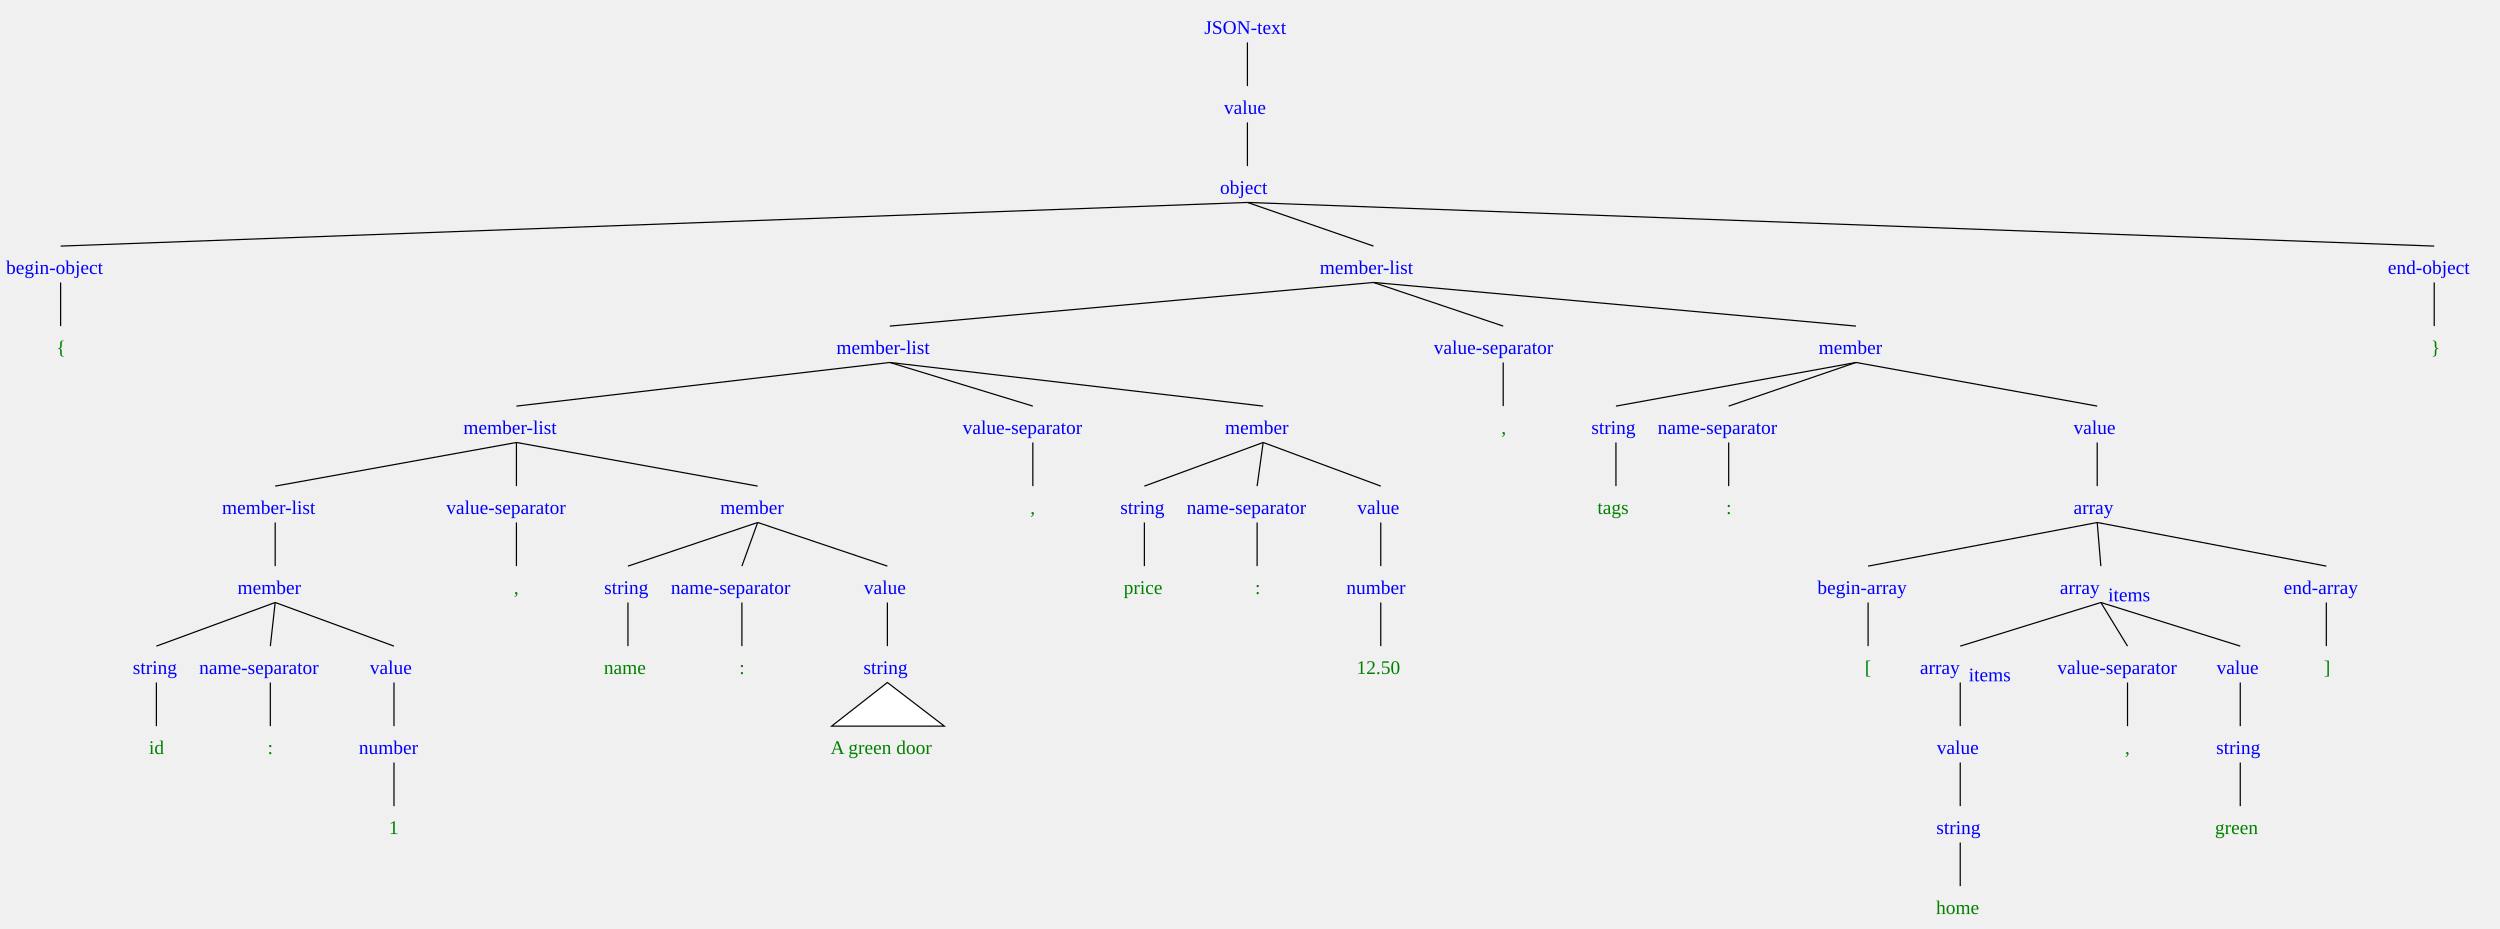
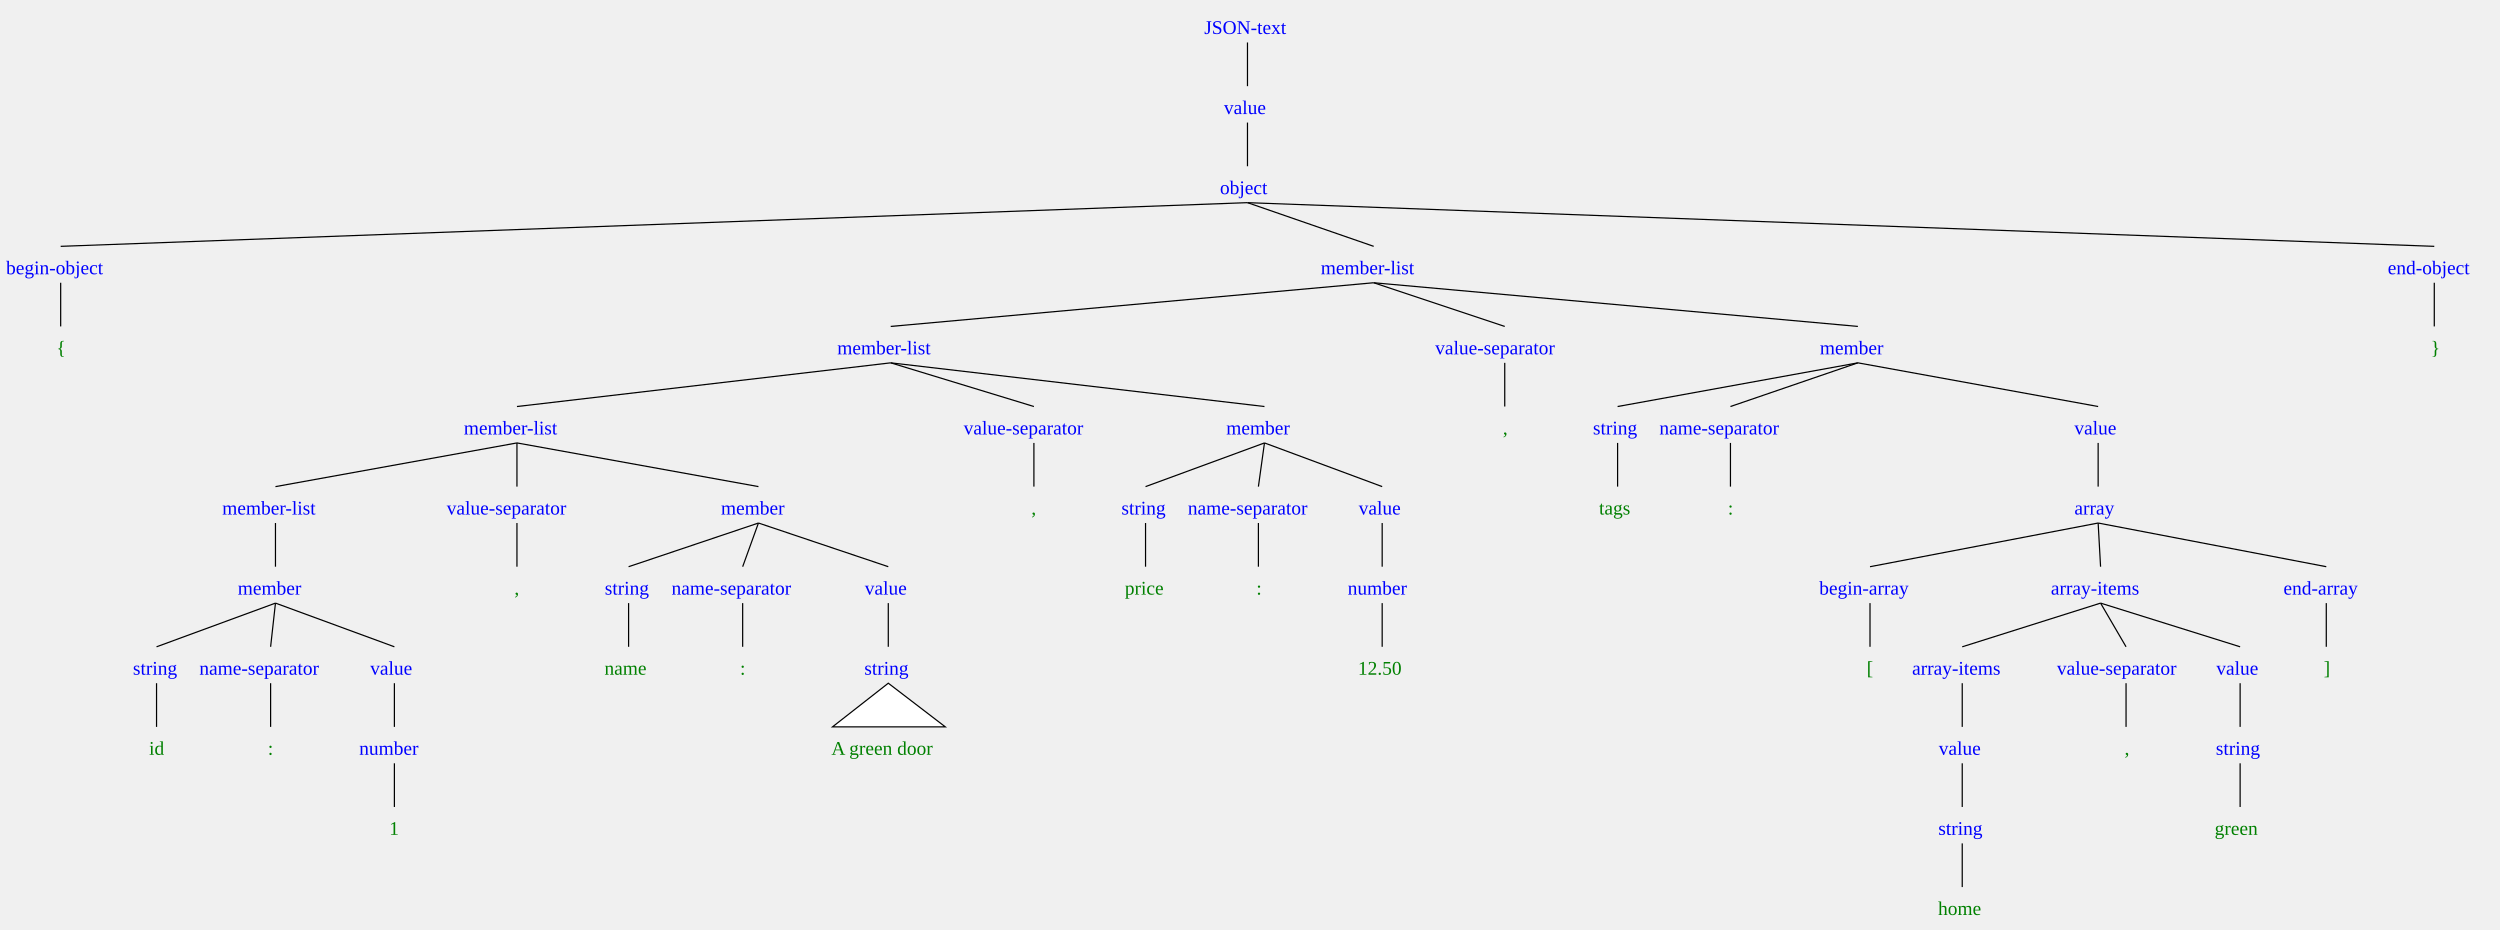
- <svg xmlns="http://www.w3.org/2000/svg" width="2062.266" height="766" version="1.1">
+ <svg xmlns="http://www.w3.org/2000/svg" width="2060.156" height="766" version="1.1">
  <text style="fill: green; font-size: 16px;" x="1597.078" y="754"> home</text>
  <text style="fill: green; font-size: 16px;" x="320.75" y="688"> 1</text>
  <text style="fill: blue; font-size: 16px;" x="1597.266" y="688">string</text>
  <line style="stroke:black; stroke-width:1;" x1="1617" y1="731" x2="1617" y2="695" />
-   <text style="fill: green; font-size: 16px;" x="1827.109" y="688"> green</text>
+   <text style="fill: green; font-size: 16px;" x="1825.0" y="688"> green</text>
  <text style="fill: green; font-size: 16px;" x="122.844" y="622"> id</text>
  <text style="fill: green; font-size: 16px;" x="220.711" y="622"> :</text>
  <text style="fill: blue; font-size: 16px;" x="296.0" y="622">number</text>
  <line style="stroke:black; stroke-width:1;" x1="325" y1="665" x2="325" y2="629" />
  <text style="fill: green; font-size: 16px;" x="685.109" y="622"> A green door</text>
  <text style="fill: blue; font-size: 16px;" x="1597.633" y="622">value</text>
  <line style="stroke:black; stroke-width:1;" x1="1617" y1="665" x2="1617" y2="629" />
-   <text style="fill: green; font-size: 16px;" x="1752.859" y="622"> ,</text>
-   <text style="fill: blue; font-size: 16px;" x="1828.094" y="622">string</text>
-   <line style="stroke:black; stroke-width:1;" x1="1848" y1="665" x2="1848" y2="629" />
+   <text style="fill: green; font-size: 16px;" x="1750.75" y="622"> ,</text>
+   <text style="fill: blue; font-size: 16px;" x="1825.984" y="622">string</text>
+   <line style="stroke:black; stroke-width:1;" x1="1846" y1="665" x2="1846" y2="629" />
  <text style="fill: blue; font-size: 16px;" x="109.531" y="556">string</text>
  <line style="stroke:black; stroke-width:1;" x1="129" y1="599" x2="129" y2="563" />
  <text style="fill: blue; font-size: 16px;" x="164.266" y="556">name-separator</text>
  <line style="stroke:black; stroke-width:1;" x1="223" y1="599" x2="223" y2="563" />
  <text style="fill: blue; font-size: 16px;" x="305.055" y="556">value</text>
  <line style="stroke:black; stroke-width:1;" x1="325" y1="599" x2="325" y2="563" />
  <text style="fill: green; font-size: 16px;" x="498.109" y="556"> name</text>
  <text style="fill: green; font-size: 16px;" x="609.82" y="556"> :</text>
  <text style="fill: blue; font-size: 16px;" x="712.242" y="556">string</text>
  <polygon style="fill: white; stroke: black; stroke-width:1;" points="779 599 686 599 732 563" />
  <text style="fill: green; font-size: 16px;" x="1119.008" y="556"> 12.50</text>
  <text style="fill: green; font-size: 16px;" x="1538.258" y="556"> [</text>
-   <text style="fill: blue; font-size: 16px;" x="1583.758" y="556">array</text>
-   <text style="fill: blue; font-size: 16px;" x="1624" y="562">items</text>
+   <text style="fill: blue; font-size: 16px;" x="1575.672" y="556">array-items</text>
  <line style="stroke:black; stroke-width:1;" x1="1617" y1="599" x2="1617" y2="563" />
-   <text style="fill: blue; font-size: 16px;" x="1697.109" y="556">value-separator</text>
-   <line style="stroke:black; stroke-width:1;" x1="1755" y1="599" x2="1755" y2="563" />
-   <text style="fill: blue; font-size: 16px;" x="1828.461" y="556">value</text>
-   <line style="stroke:black; stroke-width:1;" x1="1848" y1="599" x2="1848" y2="563" />
-   <text style="fill: green; font-size: 16px;" x="1916.977" y="556"> ]</text>
+   <text style="fill: blue; font-size: 16px;" x="1695.0" y="556">value-separator</text>
+   <line style="stroke:black; stroke-width:1;" x1="1752" y1="599" x2="1752" y2="563" />
+   <text style="fill: blue; font-size: 16px;" x="1826.352" y="556">value</text>
+   <line style="stroke:black; stroke-width:1;" x1="1846" y1="599" x2="1846" y2="563" />
+   <text style="fill: green; font-size: 16px;" x="1914.867" y="556"> ]</text>
  <text style="fill: blue; font-size: 16px;" x="195.922" y="490">member</text>
  <line style="stroke:black; stroke-width:1;" x1="129" y1="533" x2="227" y2="497" />
  <line style="stroke:black; stroke-width:1;" x1="223" y1="533" x2="227" y2="497" />
  <line style="stroke:black; stroke-width:1;" x1="325" y1="533" x2="227" y2="497" />
  <text style="fill: green; font-size: 16px;" x="423.859" y="490"> ,</text>
  <text style="fill: blue; font-size: 16px;" x="498.375" y="490">string</text>
  <line style="stroke:black; stroke-width:1;" x1="518" y1="533" x2="518" y2="497" />
  <text style="fill: blue; font-size: 16px;" x="553.375" y="490">name-separator</text>
  <line style="stroke:black; stroke-width:1;" x1="612" y1="533" x2="612" y2="497" />
  <text style="fill: blue; font-size: 16px;" x="712.609" y="490">value</text>
  <line style="stroke:black; stroke-width:1;" x1="732" y1="533" x2="732" y2="497" />
  <text style="fill: green; font-size: 16px;" x="926.922" y="490"> price</text>
  <text style="fill: green; font-size: 16px;" x="1035.289" y="490"> :</text>
  <text style="fill: blue; font-size: 16px;" x="1110.578" y="490">number</text>
  <line style="stroke:black; stroke-width:1;" x1="1139" y1="533" x2="1139" y2="497" />
  <text style="fill: blue; font-size: 16px;" x="1499.156" y="490">begin-array</text>
  <line style="stroke:black; stroke-width:1;" x1="1541" y1="533" x2="1541" y2="497" />
-   <text style="fill: blue; font-size: 16px;" x="1699.172" y="490">array</text>
-   <text style="fill: blue; font-size: 16px;" x="1739" y="496">items</text>
-   <line style="stroke:black; stroke-width:1;" x1="1617" y1="533" x2="1733" y2="497" />
-   <line style="stroke:black; stroke-width:1;" x1="1755" y1="533" x2="1733" y2="497" />
-   <line style="stroke:black; stroke-width:1;" x1="1848" y1="533" x2="1733" y2="497" />
-   <text style="fill: blue; font-size: 16px;" x="1883.812" y="490">end-array</text>
-   <line style="stroke:black; stroke-width:1;" x1="1919" y1="533" x2="1919" y2="497" />
+   <text style="fill: blue; font-size: 16px;" x="1690.031" y="490">array-items</text>
+   <line style="stroke:black; stroke-width:1;" x1="1617" y1="533" x2="1731" y2="497" />
+   <line style="stroke:black; stroke-width:1;" x1="1752" y1="533" x2="1731" y2="497" />
+   <line style="stroke:black; stroke-width:1;" x1="1846" y1="533" x2="1731" y2="497" />
+   <text style="fill: blue; font-size: 16px;" x="1881.703" y="490">end-array</text>
+   <line style="stroke:black; stroke-width:1;" x1="1917" y1="533" x2="1917" y2="497" />
  <text style="fill: blue; font-size: 16px;" x="183.109" y="424">member-list</text>
  <line style="stroke:black; stroke-width:1;" x1="227" y1="467" x2="227" y2="431" />
  <text style="fill: blue; font-size: 16px;" x="368.109" y="424">value-separator</text>
  <line style="stroke:black; stroke-width:1;" x1="426" y1="467" x2="426" y2="431" />
  <text style="fill: blue; font-size: 16px;" x="594.121" y="424">member</text>
  <line style="stroke:black; stroke-width:1;" x1="518" y1="467" x2="625" y2="431" />
  <line style="stroke:black; stroke-width:1;" x1="612" y1="467" x2="625" y2="431" />
  <line style="stroke:black; stroke-width:1;" x1="732" y1="467" x2="625" y2="431" />
  <text style="fill: green; font-size: 16px;" x="849.859" y="424"> ,</text>
  <text style="fill: blue; font-size: 16px;" x="924.109" y="424">string</text>
  <line style="stroke:black; stroke-width:1;" x1="944" y1="467" x2="944" y2="431" />
  <text style="fill: blue; font-size: 16px;" x="978.844" y="424">name-separator</text>
  <line style="stroke:black; stroke-width:1;" x1="1037" y1="467" x2="1037" y2="431" />
  <text style="fill: blue; font-size: 16px;" x="1119.633" y="424">value</text>
  <line style="stroke:black; stroke-width:1;" x1="1139" y1="467" x2="1139" y2="431" />
  <text style="fill: green; font-size: 16px;" x="1317.688" y="424"> tags</text>
  <text style="fill: green; font-size: 16px;" x="1423.867" y="424"> :</text>
-   <text style="fill: blue; font-size: 16px;" x="1710.484" y="424">array</text>
-   <line style="stroke:black; stroke-width:1;" x1="1541" y1="467" x2="1730" y2="431" />
-   <line style="stroke:black; stroke-width:1;" x1="1733" y1="467" x2="1730" y2="431" />
-   <line style="stroke:black; stroke-width:1;" x1="1919" y1="467" x2="1730" y2="431" />
+   <text style="fill: blue; font-size: 16px;" x="1709.43" y="424">array</text>
+   <line style="stroke:black; stroke-width:1;" x1="1541" y1="467" x2="1729" y2="431" />
+   <line style="stroke:black; stroke-width:1;" x1="1731" y1="467" x2="1729" y2="431" />
+   <line style="stroke:black; stroke-width:1;" x1="1917" y1="467" x2="1729" y2="431" />
  <text style="fill: blue; font-size: 16px;" x="382.209" y="358">member-list</text>
  <line style="stroke:black; stroke-width:1;" x1="227" y1="401" x2="426" y2="365" />
  <line style="stroke:black; stroke-width:1;" x1="426" y1="401" x2="426" y2="365" />
  <line style="stroke:black; stroke-width:1;" x1="625" y1="401" x2="426" y2="365" />
  <text style="fill: blue; font-size: 16px;" x="794.109" y="358">value-separator</text>
  <line style="stroke:black; stroke-width:1;" x1="852" y1="401" x2="852" y2="365" />
  <text style="fill: blue; font-size: 16px;" x="1010.5" y="358">member</text>
  <line style="stroke:black; stroke-width:1;" x1="944" y1="401" x2="1042" y2="365" />
  <line style="stroke:black; stroke-width:1;" x1="1037" y1="401" x2="1042" y2="365" />
  <line style="stroke:black; stroke-width:1;" x1="1139" y1="401" x2="1042" y2="365" />
  <text style="fill: green; font-size: 16px;" x="1238.438" y="358"> ,</text>
  <text style="fill: blue; font-size: 16px;" x="1312.688" y="358">string</text>
  <line style="stroke:black; stroke-width:1;" x1="1333" y1="401" x2="1333" y2="365" />
  <text style="fill: blue; font-size: 16px;" x="1367.422" y="358">name-separator</text>
  <line style="stroke:black; stroke-width:1;" x1="1426" y1="401" x2="1426" y2="365" />
-   <text style="fill: blue; font-size: 16px;" x="1710.445" y="358">value</text>
-   <line style="stroke:black; stroke-width:1;" x1="1730" y1="401" x2="1730" y2="365" />
+   <text style="fill: blue; font-size: 16px;" x="1709.391" y="358">value</text>
+   <line style="stroke:black; stroke-width:1;" x1="1729" y1="401" x2="1729" y2="365" />
  <text style="fill: green; font-size: 16px;" x="46.508" y="292"> {</text>
  <text style="fill: blue; font-size: 16px;" x="689.948" y="292">member-list</text>
  <line style="stroke:black; stroke-width:1;" x1="426" y1="335" x2="734" y2="299" />
  <line style="stroke:black; stroke-width:1;" x1="852" y1="335" x2="734" y2="299" />
  <line style="stroke:black; stroke-width:1;" x1="1042" y1="335" x2="734" y2="299" />
  <text style="fill: blue; font-size: 16px;" x="1182.688" y="292">value-separator</text>
  <line style="stroke:black; stroke-width:1;" x1="1240" y1="335" x2="1240" y2="299" />
-   <text style="fill: blue; font-size: 16px;" x="1500.195" y="292">member</text>
+   <text style="fill: blue; font-size: 16px;" x="1499.668" y="292">member</text>
  <line style="stroke:black; stroke-width:1;" x1="1333" y1="335" x2="1531" y2="299" />
  <line style="stroke:black; stroke-width:1;" x1="1426" y1="335" x2="1531" y2="299" />
-   <line style="stroke:black; stroke-width:1;" x1="1730" y1="335" x2="1531" y2="299" />
-   <text style="fill: green; font-size: 16px;" x="2005.203" y="292"> }</text>
+   <line style="stroke:black; stroke-width:1;" x1="1729" y1="335" x2="1531" y2="299" />
+   <text style="fill: green; font-size: 16px;" x="2003.094" y="292"> }</text>
  <text style="fill: blue; font-size: 16px;" x="5.0" y="226">begin-object</text>
  <line style="stroke:black; stroke-width:1;" x1="50" y1="269" x2="50" y2="233" />
-   <text style="fill: blue; font-size: 16px;" x="1088.666" y="226">member-list</text>
-   <line style="stroke:black; stroke-width:1;" x1="734" y1="269" x2="1133" y2="233" />
-   <line style="stroke:black; stroke-width:1;" x1="1240" y1="269" x2="1133" y2="233" />
-   <line style="stroke:black; stroke-width:1;" x1="1531" y1="269" x2="1133" y2="233" />
-   <text style="fill: blue; font-size: 16px;" x="1969.734" y="226">end-object</text>
-   <line style="stroke:black; stroke-width:1;" x1="2008" y1="269" x2="2008" y2="233" />
-   <text style="fill: blue; font-size: 16px;" x="1006.367" y="160">object</text>
-   <line style="stroke:black; stroke-width:1;" x1="50" y1="203" x2="1029" y2="167" />
-   <line style="stroke:black; stroke-width:1;" x1="1133" y1="203" x2="1029" y2="167" />
-   <line style="stroke:black; stroke-width:1;" x1="2008" y1="203" x2="1029" y2="167" />
-   <text style="fill: blue; font-size: 16px;" x="1009.633" y="94">value</text>
-   <line style="stroke:black; stroke-width:1;" x1="1029" y1="137" x2="1029" y2="101" />
-   <text style="fill: blue; font-size: 16px;" x="993.414" y="28">JSON-text</text>
-   <line style="stroke:black; stroke-width:1;" x1="1029" y1="71" x2="1029" y2="35" />
+   <text style="fill: blue; font-size: 16px;" x="1088.402" y="226">member-list</text>
+   <line style="stroke:black; stroke-width:1;" x1="734" y1="269" x2="1132" y2="233" />
+   <line style="stroke:black; stroke-width:1;" x1="1240" y1="269" x2="1132" y2="233" />
+   <line style="stroke:black; stroke-width:1;" x1="1531" y1="269" x2="1132" y2="233" />
+   <text style="fill: blue; font-size: 16px;" x="1967.625" y="226">end-object</text>
+   <line style="stroke:black; stroke-width:1;" x1="2006" y1="269" x2="2006" y2="233" />
+   <text style="fill: blue; font-size: 16px;" x="1005.312" y="160">object</text>
+   <line style="stroke:black; stroke-width:1;" x1="50" y1="203" x2="1028" y2="167" />
+   <line style="stroke:black; stroke-width:1;" x1="1132" y1="203" x2="1028" y2="167" />
+   <line style="stroke:black; stroke-width:1;" x1="2006" y1="203" x2="1028" y2="167" />
+   <text style="fill: blue; font-size: 16px;" x="1008.578" y="94">value</text>
+   <line style="stroke:black; stroke-width:1;" x1="1028" y1="137" x2="1028" y2="101" />
+   <text style="fill: blue; font-size: 16px;" x="992.359" y="28">JSON-text</text>
+   <line style="stroke:black; stroke-width:1;" x1="1028" y1="71" x2="1028" y2="35" />
</svg>
